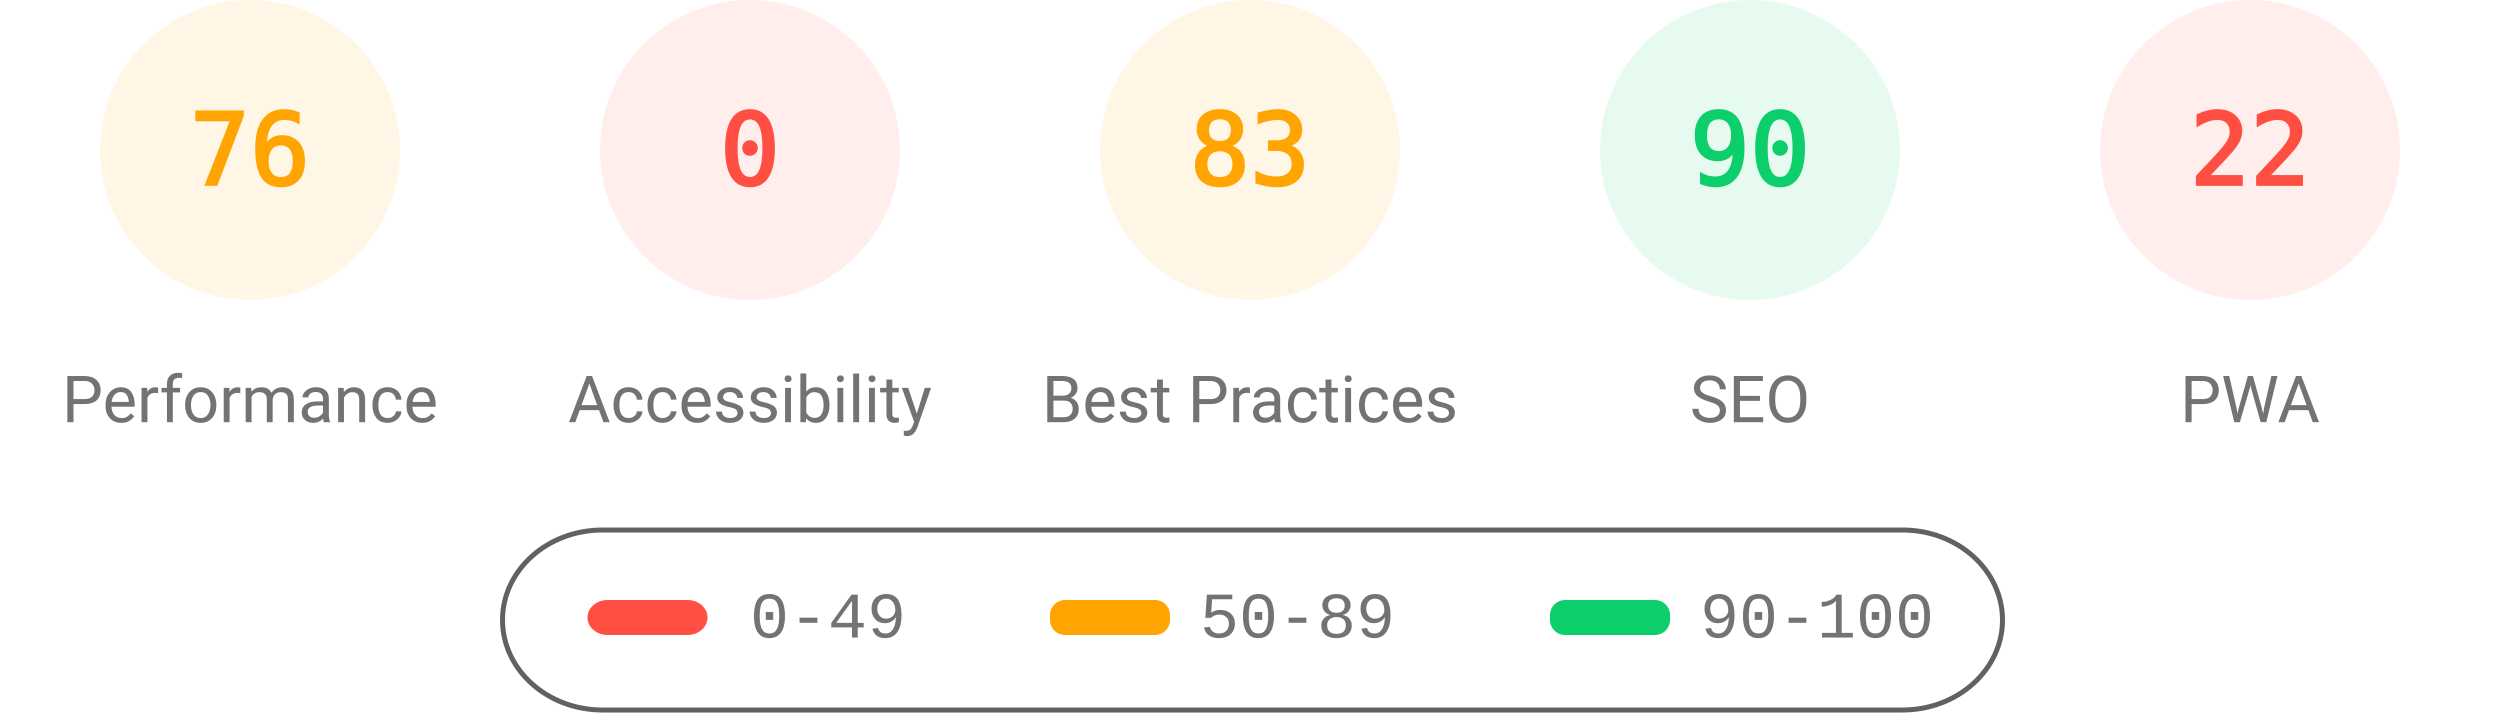
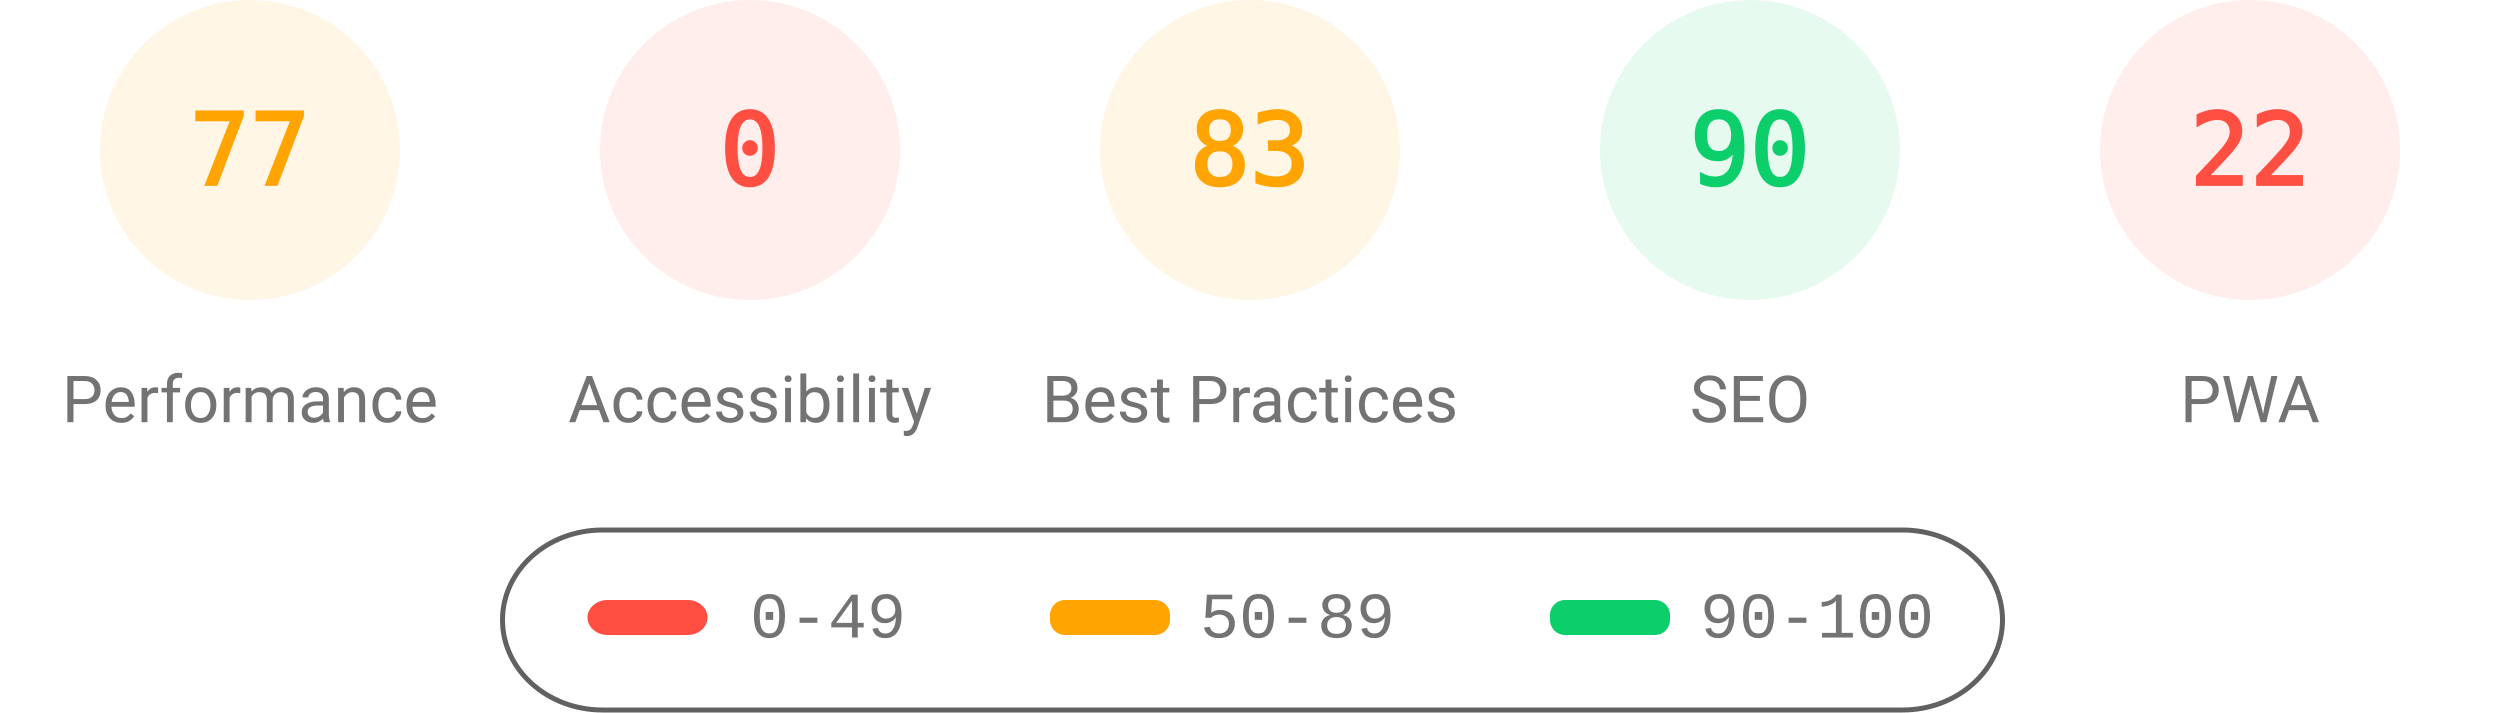
<svg xmlns="http://www.w3.org/2000/svg" fill="none" width="1000" height="285">
  <style>.gauge-base{opacity:.1}.gauge-arc{fill:none;animation-delay:250ms;stroke-linecap:round;transform:rotate(-90deg);transform-origin:100px 60px;animation:load-gauge 1s ease forwards}.guage-text{font-size:40px;font-family:monospace;text-align:center}.guage-red{color:#ff4e42;fill:#ff4e42;stroke:#ff4e42}.guage-orange{color:#ffa400;fill:#ffa400;stroke:#ffa400}.guage-green{color:#0cce6b;fill:#0cce6b;stroke:#0cce6b}.guage-undefined{color:#5c5c5c;fill:#5c5c5c;stroke:#5c5c5c}.guage-title{color:#737373;fill:#737373;stroke:none;font-size:26px;line-height:26px;font-family:Roboto,Halvetica,Arial,sans-serif}@keyframes load-gauge{from{stroke-dasharray:0 352.858}}</style>
  <svg class="guage-div guage-perf guage-orange" viewBox="0 0 200 200" width="200" height="200">
    <circle class="gauge-base" r="56" cx="100" cy="60" stroke-width="8" />
-     <circle class="gauge-arc guage-arc-1" r="56" cx="100" cy="60" stroke-width="8" style="stroke-dasharray:267.412,351.858" />
-     <text class="guage-text" x="100" y="60" alignment-baseline="central" dominant-baseline="central" text-anchor="middle">76</text>
+     <circle class="gauge-arc guage-arc-1" r="56" cx="100" cy="60" stroke-width="8" style="stroke-dasharray:270.931,351.858" />
+     <text class="guage-text" x="100" y="60" alignment-baseline="central" dominant-baseline="central" text-anchor="middle">77</text>
    <text class="guage-title" x="100" y="160" alignment-baseline="central" dominant-baseline="central" text-anchor="middle">Performance</text>
  </svg>
  <svg class="guage-div guage-acc guage-red" viewBox="0 0 200 200" width="200" height="200" x="200">
    <circle class="gauge-base" r="56" cx="100" cy="60" stroke-width="8" />
    <circle class="gauge-arc guage-arc-2" r="56" cx="100" cy="60" stroke-width="8" style="stroke-dasharray:0,351.858" />
    <text class="guage-text" x="100" y="60" alignment-baseline="central" dominant-baseline="central" text-anchor="middle">0</text>
    <text class="guage-title" x="100" y="160" alignment-baseline="central" dominant-baseline="central" text-anchor="middle">Accessibility</text>
  </svg>
  <svg class="guage-div guage-best guage-orange" viewBox="0 0 200 200" width="200" height="200" x="400">
    <circle class="gauge-base" r="56" cx="100" cy="60" stroke-width="8" />
    <circle class="gauge-arc guage-arc-3" r="56" cx="100" cy="60" stroke-width="8" style="stroke-dasharray:292.042,351.858" />
    <text class="guage-text" x="100" y="60" alignment-baseline="central" dominant-baseline="central" text-anchor="middle">83</text>
    <text class="guage-title" x="100" y="160" alignment-baseline="central" dominant-baseline="central" text-anchor="middle">Best Practices</text>
  </svg>
  <svg class="guage-div guage-seo guage-green" viewBox="0 0 200 200" width="200" height="200" x="600">
    <circle class="gauge-base" r="56" cx="100" cy="60" stroke-width="8" />
    <circle class="gauge-arc guage-arc-4" r="56" cx="100" cy="60" stroke-width="8" style="stroke-dasharray:316.672,351.858" />
    <text class="guage-text" x="100" y="60" alignment-baseline="central" dominant-baseline="central" text-anchor="middle">90</text>
    <text class="guage-title" x="100" y="160" alignment-baseline="central" dominant-baseline="central" text-anchor="middle">SEO</text>
  </svg>
  <svg class="guage-div guage-pwa guage-red" viewBox="0 0 200 200" width="200" height="200" x="800">
    <circle class="gauge-base" r="56" cx="100" cy="60" stroke-width="8" />
    <circle class="gauge-arc guage-arc-4" r="56" cx="100" cy="60" stroke-width="8" style="stroke-dasharray:77.409,351.858" />
    <text class="guage-text" x="100" y="60" alignment-baseline="central" dominant-baseline="central" text-anchor="middle">22</text>
    <text class="guage-title" x="100" y="160" alignment-baseline="central" dominant-baseline="central" text-anchor="middle">PWA</text>
  </svg>
  <svg width="604" height="76" x="200" y="210">
    <path fill="none" id="canvas_background" d="M-1-1h604v80H-1z" />
    <rect fill-opacity="0" stroke="#616161" stroke-width="2" rx="40" id="svg_2" height="72" width="600" y="2" x="1" fill="#000" />
    <rect stroke="#000" rx="8" id="svg_3" height="14" width="48" y="30" x="35" stroke-opacity="null" stroke-width="0" fill="#ff4e42" />
    <rect stroke="#000" rx="6" id="svg_4" height="14" width="48" y="30" x="220" stroke-opacity="null" stroke-width="0" fill="#ffa400" />
    <rect stroke="#000" rx="6" id="svg_5" height="14" width="48" y="30" x="420" stroke-opacity="null" stroke-width="0" fill="#0cce6b" />
    <text xml:space="preserve" text-anchor="start" font-family="'Courier New', Courier, monospace" font-size="26" id="svg_6" y="45" x="100" stroke-opacity="null" stroke-width="0" stroke="#000" fill="#737373">0-49</text>
    <text xml:space="preserve" text-anchor="start" font-family="'Courier New', Courier, monospace" font-size="26" id="svg_7" y="45" x="280" stroke-opacity="null" stroke-width="0" stroke="#000" fill="#737373">50-89</text>
    <text xml:space="preserve" text-anchor="start" font-family="'Courier New', Courier, monospace" font-size="26" id="svg_8" y="45" x="480" stroke-opacity="null" stroke-width="0" stroke="#000" fill="#737373">90-100</text>
  </svg>
</svg>
